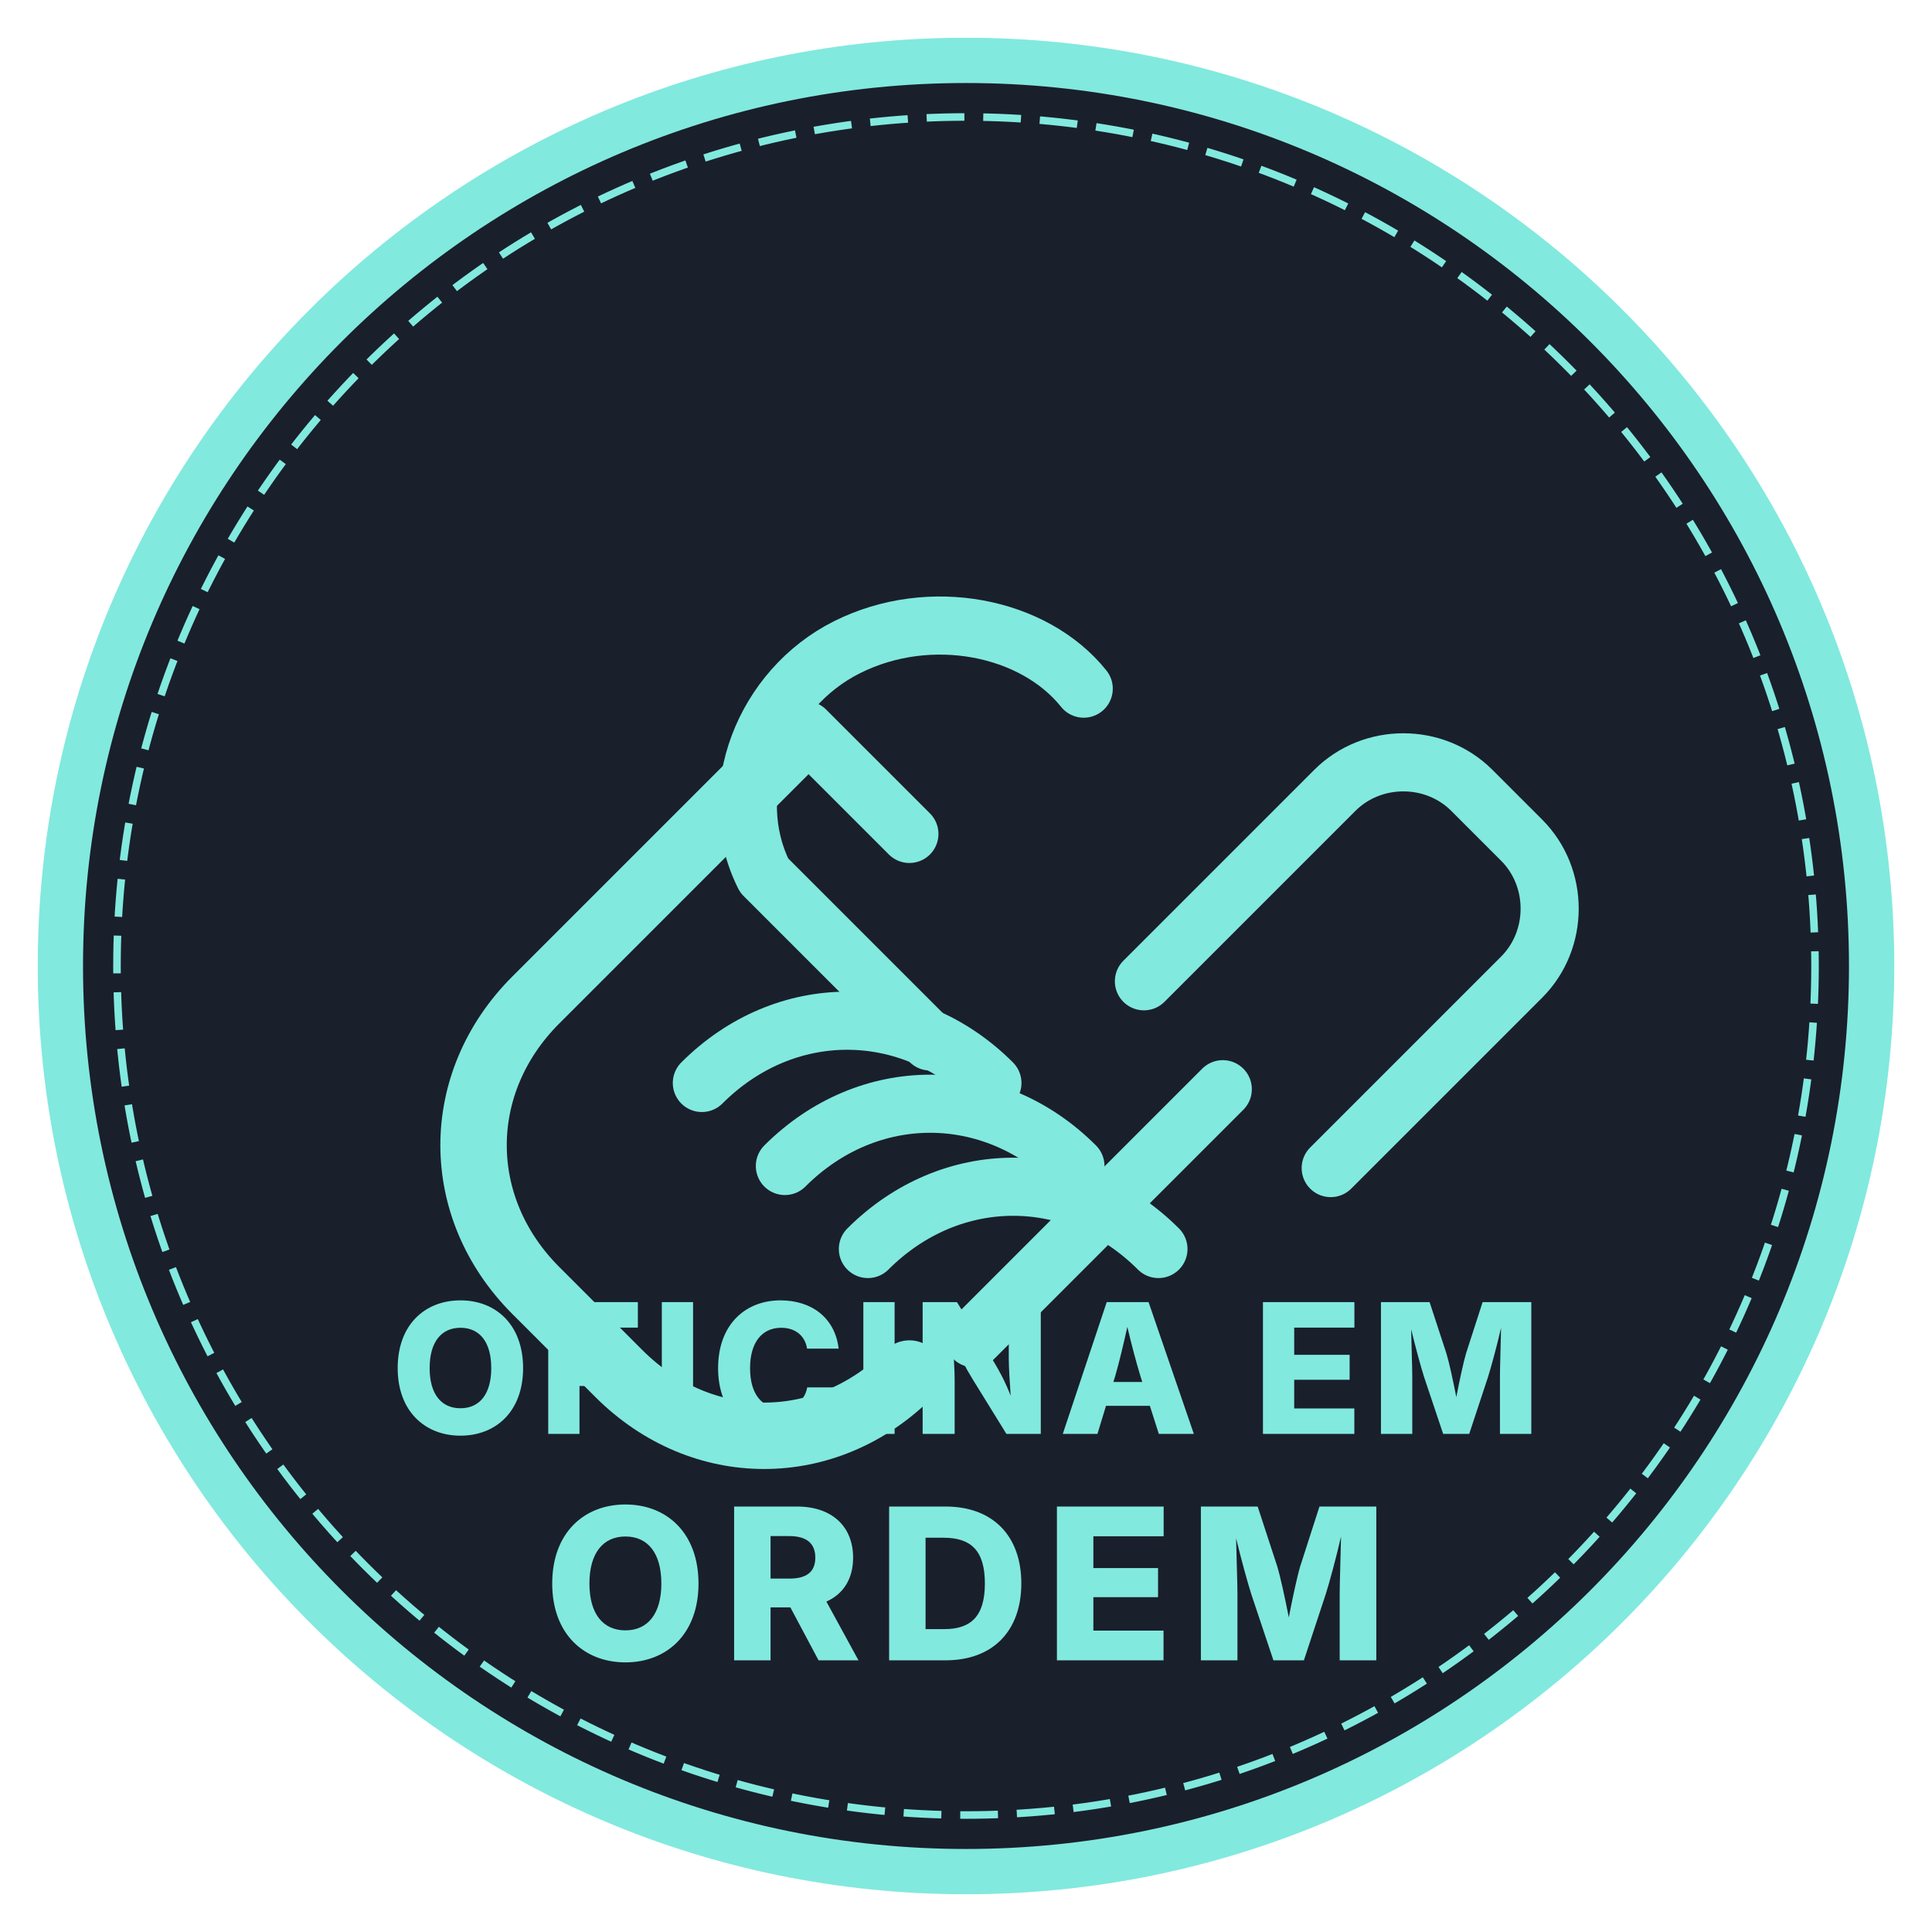
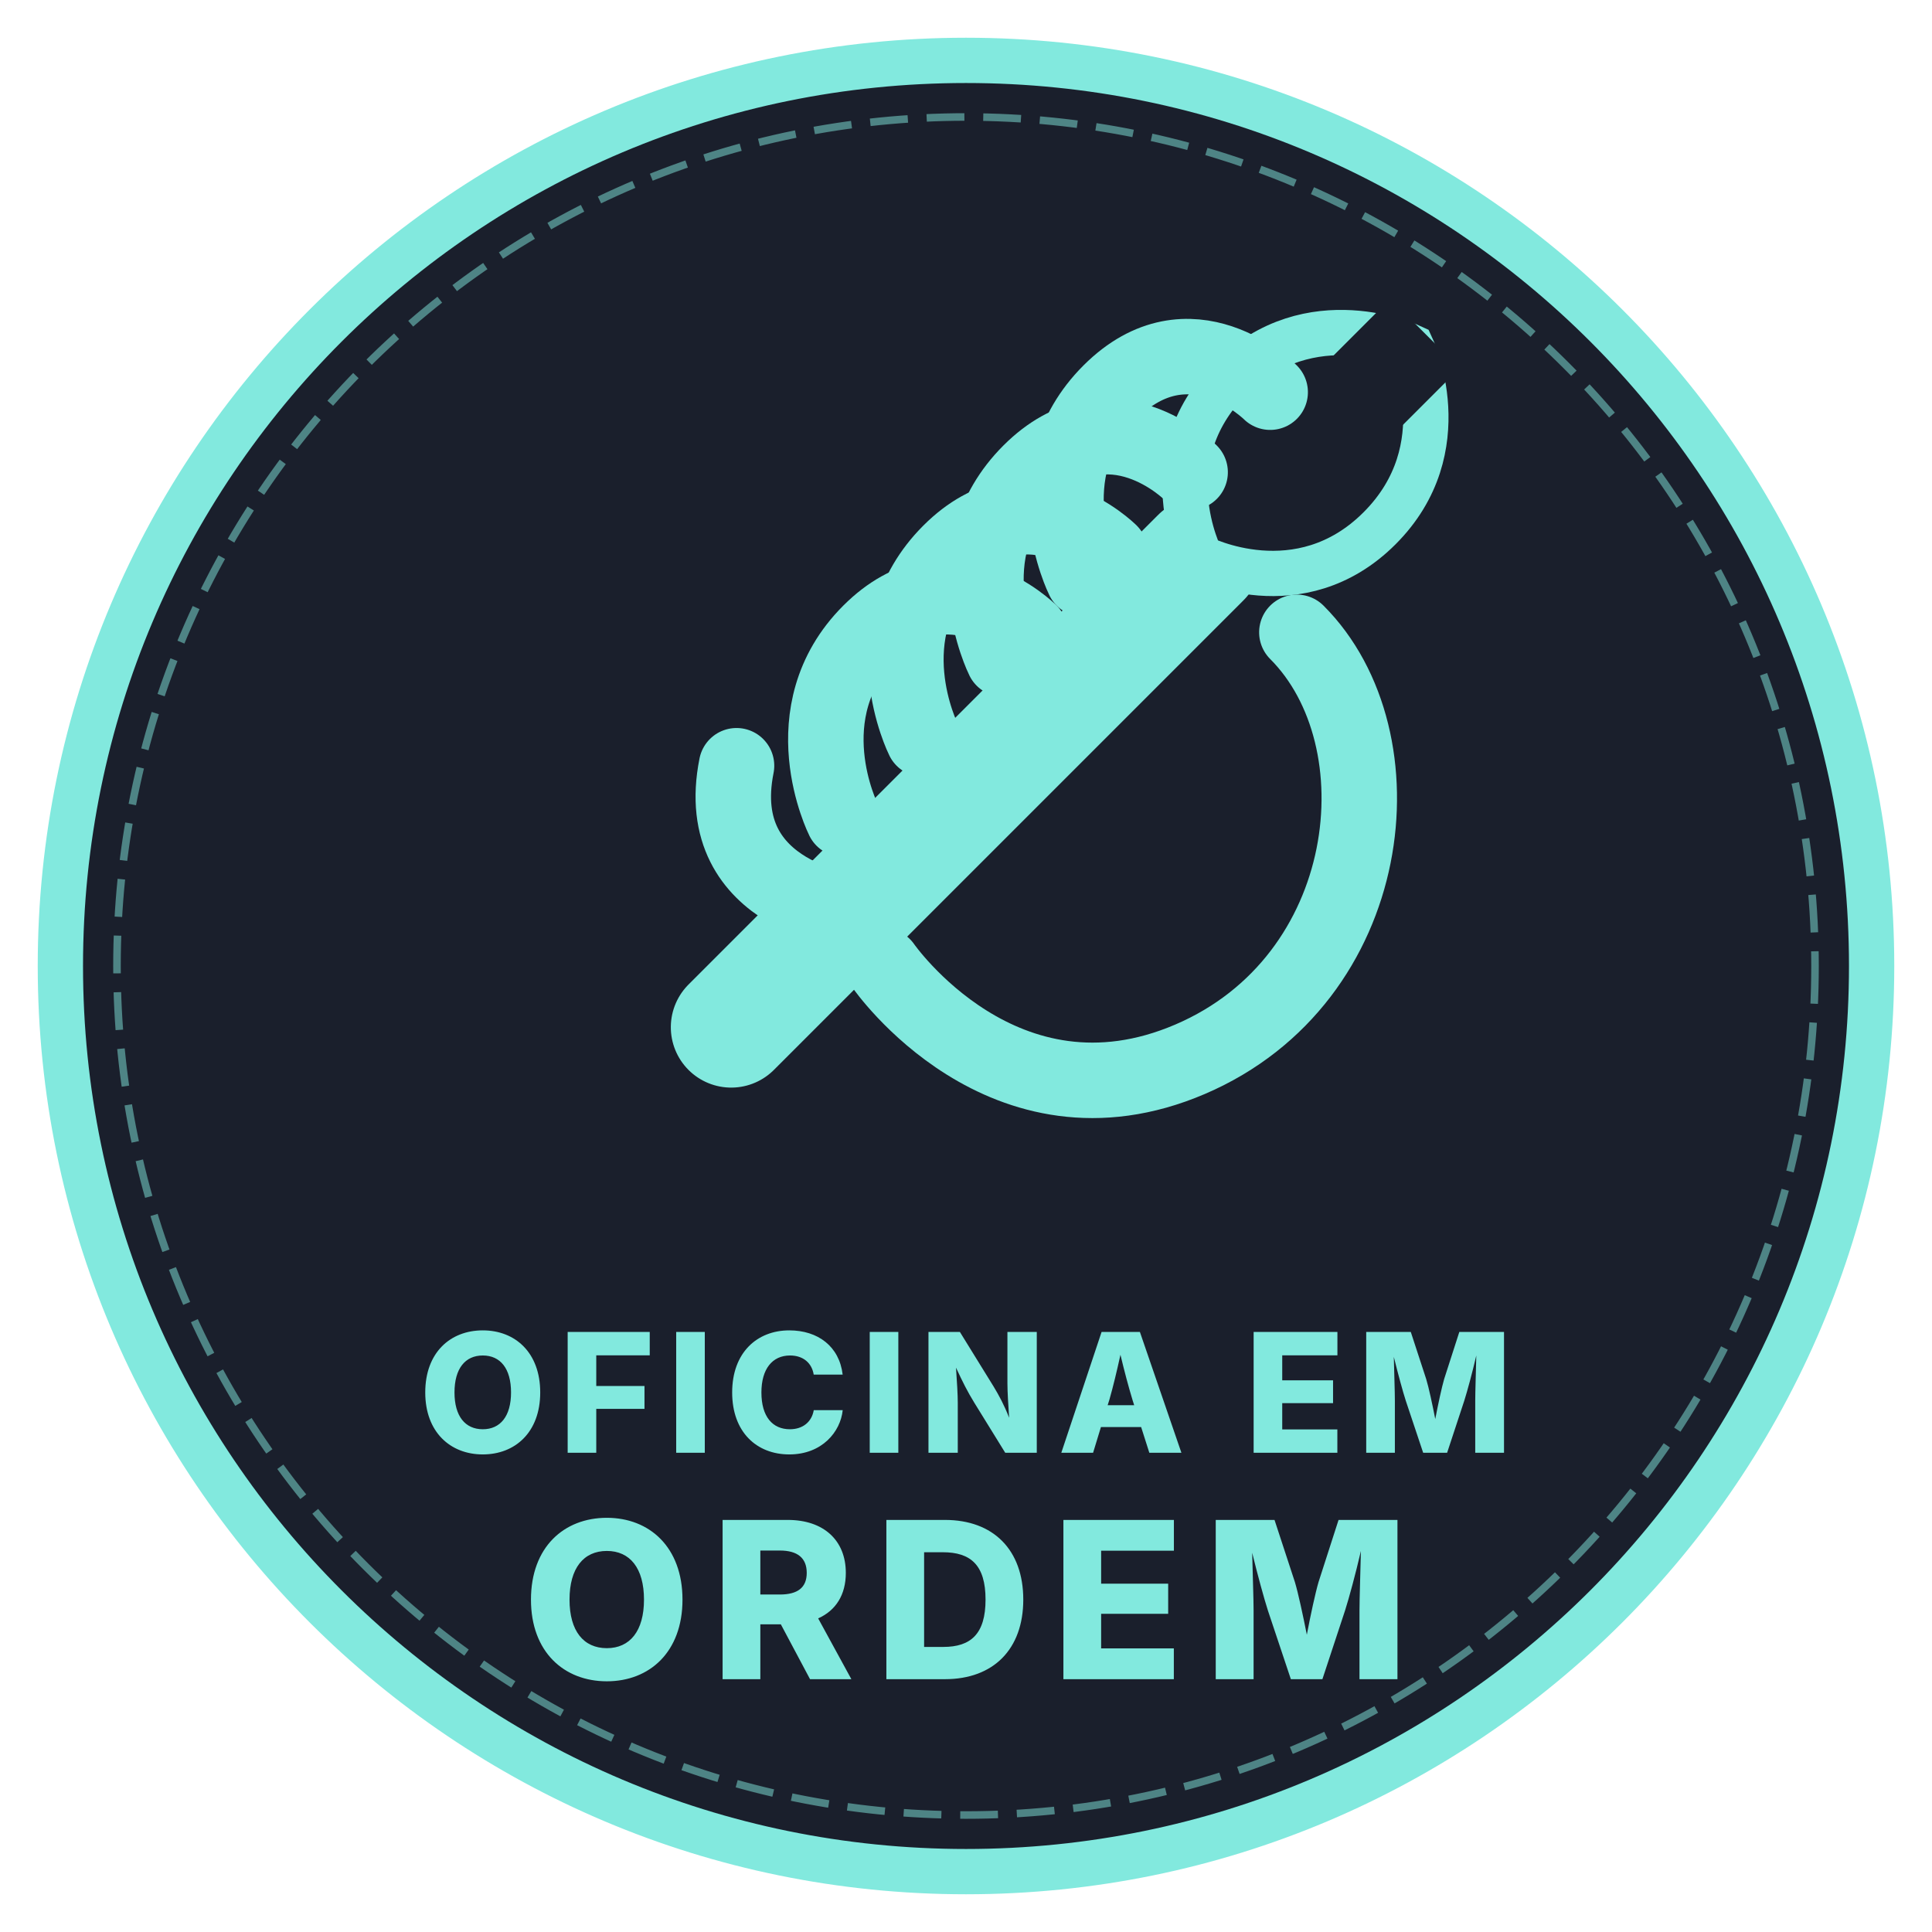
<svg xmlns="http://www.w3.org/2000/svg" width="512" height="512" viewBox="0 0 512 512" fill="none">
  <circle cx="256" cy="256" r="240" fill="#1A1F2C" stroke="#82E9DE" stroke-width="12" />
-   <circle cx="256" cy="256" r="225" fill="none" stroke="#82E9DE" stroke-width="2" stroke-dasharray="10 5" />
-   <g transform="translate(120, 100) scale(1.1)">
-     <path d="M211.5 190.5L257.5 144.5C266.5 135.5 266.5 120.5 257.5 111.5L245.5 99.5C236.5 90.5 221.5 90.5 212.5 99.5L166.5 145.5" stroke="#82E9DE" stroke-width="14" stroke-linecap="round" stroke-linejoin="round" />
-     <path d="M125.5 231.5L145.5 211.5M145.5 211.5L165.5 191.5M165.5 191.5L185.5 171.5" stroke="#82E9DE" stroke-width="14" stroke-linecap="round" />
-     <path d="M152 75C140 60 115 55 95 65C75 75 65 100 75 120L115 160" stroke="#82E9DE" stroke-width="14" stroke-linecap="round" stroke-linejoin="round" fill="none" />
-     <path d="M85 85L110 110" stroke="#82E9DE" stroke-width="14" stroke-linecap="round" />
-     <path d="M110 240C90 260 60 260 40 240L20 220C0 200 0 170 20 150L80 90" stroke="#82E9DE" stroke-width="16" stroke-linecap="round" stroke-linejoin="round" fill="none" />
-     <path d="M60 170C80 150 110 150 130 170" stroke="#82E9DE" stroke-width="14" stroke-linecap="round" fill="none" />
-     <path d="M80 190C100 170 130 170 150 190" stroke="#82E9DE" stroke-width="14" stroke-linecap="round" fill="none" />
-     <path d="M100 210C120 190 150 190 170 210" stroke="#82E9DE" stroke-width="14" stroke-linecap="round" fill="none" />
+   <circle cx="256" cy="256" r="225" fill="none" stroke="#82E9DE" stroke-width="2" stroke-dasharray="10 5" opacity="0.5" />
+   <g transform="translate(256, 210) rotate(-45) translate(-128, -128)">
+     <path d="M40 128H216" stroke="#82E9DE" stroke-width="32" stroke-linecap="round" />
+     <path d="M216 128C216 128 225 100 255 100C285 100 295 128 295 128C295 128 285 156 255 156C225 156 216 128 216 128Z" fill="#1A1F2C" stroke="#82E9DE" stroke-width="12" />
+     <rect x="250" y="115" width="50" height="26" transform="rotate(0 250 115)" fill="#1A1F2C" />
+     <path d="M100 110C100 110 110 80 140 80C170 80 170 110 170 110" stroke="#82E9DE" stroke-width="20" stroke-linecap="round" fill="none" />
+     <path d="M130 110C130 110 140 80 170 80C200 80 200 110 200 110" stroke="#82E9DE" stroke-width="20" stroke-linecap="round" fill="none" />
+     <path d="M160 110C160 110 170 80 200 80C230 80 230 110 230 110" stroke="#82E9DE" stroke-width="20" stroke-linecap="round" fill="none" />
+     <path d="M190 110C190 110 200 80 230 80C260 80 260 110 260 110" stroke="#82E9DE" stroke-width="20" stroke-linecap="round" fill="none" />
+     <path d="M80 145C80 145 70 200 120 220C170 240 220 200 220 160" stroke="#82E9DE" stroke-width="20" stroke-linecap="round" fill="none" />
+     <path d="M85 130C85 130 60 100 90 80" stroke="#82E9DE" stroke-width="20" stroke-linecap="round" fill="none" />
  </g>
-   <text x="256" y="380" fill="#82E9DE" font-family="Inter, sans-serif" font-weight="800" font-size="48" text-anchor="middle" letter-spacing="2">OFICINA EM</text>
-   <text x="256" y="440" fill="#82E9DE" font-family="Inter, sans-serif" font-weight="800" font-size="56" text-anchor="middle" letter-spacing="4">ORDEM</text>
+   <text x="256" y="385" fill="#82E9DE" font-family="Inter, sans-serif" font-weight="800" font-size="44" text-anchor="middle" letter-spacing="3">OFICINA EM</text>
+   <text x="256" y="445" fill="#82E9DE" font-family="Inter, sans-serif" font-weight="800" font-size="58" text-anchor="middle" letter-spacing="5">ORDEM</text>
</svg>
